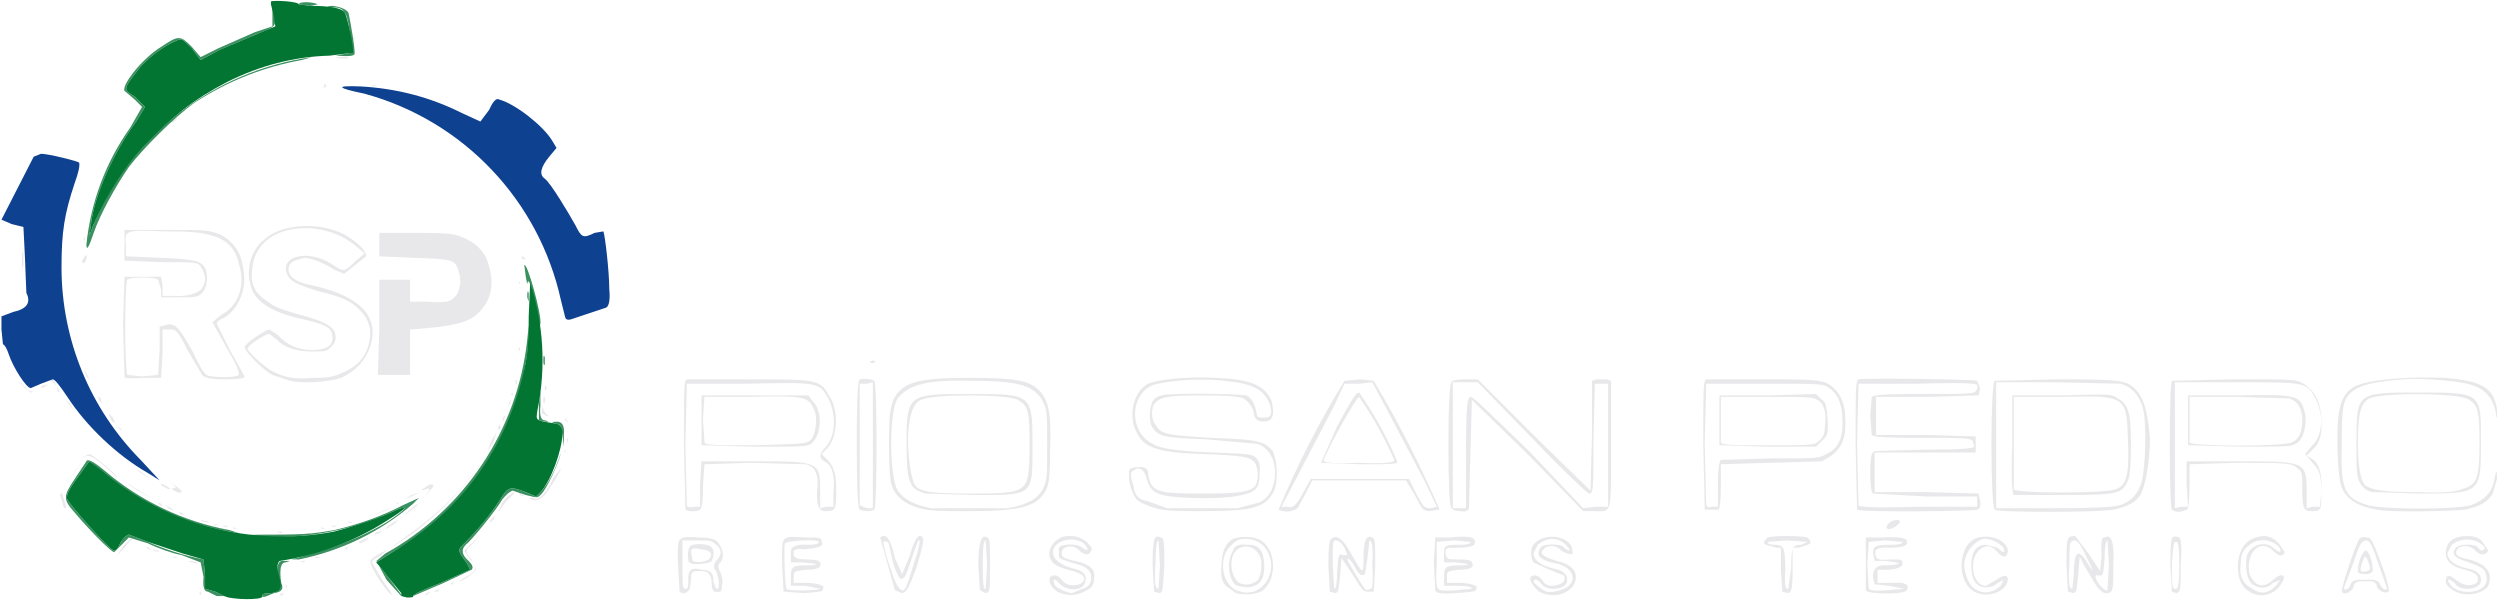
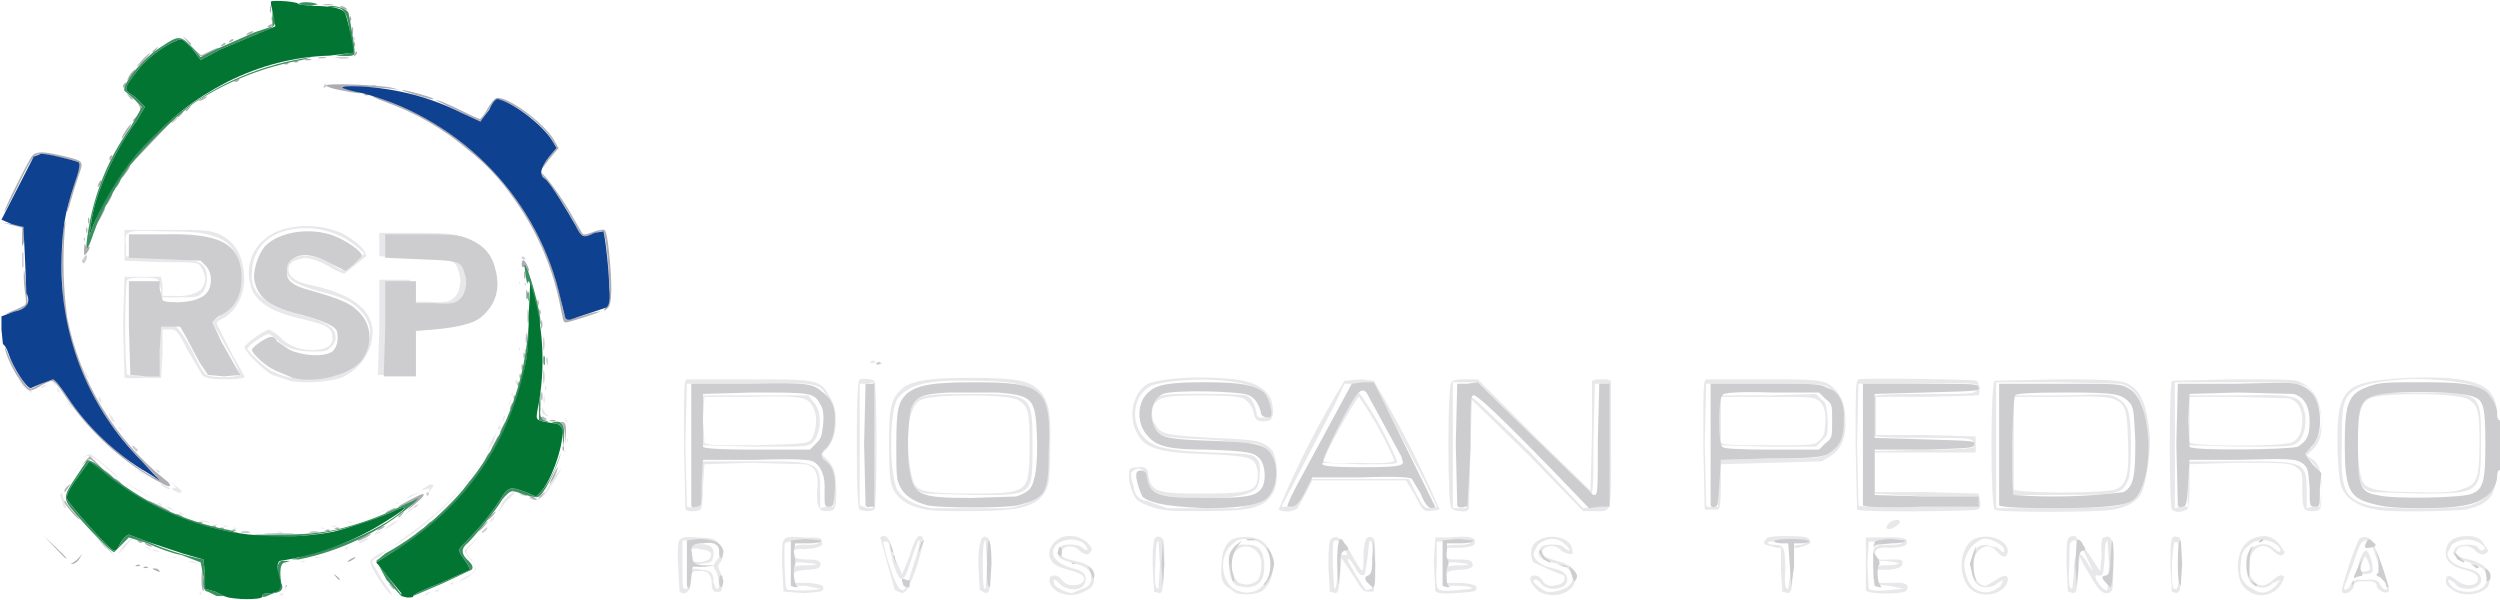
<svg xmlns="http://www.w3.org/2000/svg" width="1707" height="409" viewBox="0 0 1707 409">
  <g style="display:inline">
    <path d="m176 408 2 1h-1q-3 0-1-1m15-2 2-1h1q-2 3-3 1m100-1 3-1-1 1-3 2zm-154-1-1-2zq1 4-1 1m129-1c-6-7-13-19-12-21 0-2 11-8 11-7l-5 4q-5 2-5 4l7 12q11 15 4 8m457 0q-7-5-5-10 4-3 8 2c4 6 17 4 15-2q-1-2-7-4-13-3-15-7-4-6 2-13c4-3 5-4 11-4q6 0 11 4 5 5 3 6-2 5-8 0c-4-5-13-3-12 2q-1 3 9 5 15 3 13 12 0 6-5 8-10 6-20 1m17-2q5-1 6-6 1-7-7-10-15-4-15-6v-6c2-3 13-3 16 0q6 4 2-2c-7-7-22-3-22 5q0 7 13 11 11 2 9 9c-1 7-13 7-18 1q-5-5-3 1c0 2 9 6 12 6zm105 3-7-5q-4-4-3-13 0-15 8-19c5-2 14-2 19 1 11 7 11 28 0 35q-8 3-17 1m12-1c13-5 16-22 6-32q-5-4-11-4c-6 0-7 1-11 5-8 8-6 25 4 30 6 2 7 2 12 1m-11-4c-6-2-8-17-3-24q1-5 9-4 11-1 12 11 2 18-12 18zm14-4q3-6 2-14c-2-8-11-12-17-6-5 5-4 17 2 22q7 3 13-2m192 8q-7-6-6-10 4-3 8 2 2 4 7 4 10-1 8-7l-10-4-11-5c-2-3-2-10 0-12 6-8 22-7 26 1l1 5q-3 1-8-2c-3-4-10-4-12-1q-5 4 9 8 13 3 13 11c0 10-14 16-25 10m19-3c7-5 4-13-6-16q-18-3-12-11c1-3 15-3 16 0l3 2q2 0-2-4t-9-4-10 4l-3 6q1 7 13 10 11 2 10 9c-1 6-15 7-18 1q-4-4-5-1c0 1 6 6 9 7q6 1 14-3m278 3c-12-7-11-30 0-36 9-4 22 0 23 8q-1 8-8 0-6-6-12 0c-7 7-4 24 5 24l7-4q7-5 8-1c0 9-14 14-23 9m18-4 2-4-4 2q-3 3-8 3-10 0-10-15 0-14 10-14l8 2q6 6 4 0c-2-3-10-7-14-6-9 3-15 14-12 23q2 9 8 12 8 4 16-3m170 4q-8-4-8-18 1-19 18-20 5 0 10 5l4 6q-2 5-8-1c-9-9-19 2-16 16q6 13 16 4c5-5 10-4 6 2-4 8-15 11-22 6m18-4 3-4-5 2q-6 6-14 1c-4-3-5-12-4-19 2-8 13-11 18-6q6 5 5 1c-1-3-8-7-13-6q-5 0-9 4-5 3-5 12-2 12 8 17 8 6 16-2m121 3q-5-3-5-6 0-7 7-1 8 6 14 2 4-6-8-9-13-3-13-11 0-12 15-12 7 0 10 4l4 6q-3 5-9 0c-3-4-10-4-12-1q-4 5 8 7 18 5 13 18c-4 6-17 8-24 3m19-1q6-4 3-11c-1-3-3-4-14-8q-10-3-7-8c2-4 15-4 16-1l2 2q6-1-2-6-10-4-18 2l-3 6q1 7 13 10 11 2 10 9c-1 6-15 7-18 1l-3-2q-3-1 0 3c3 5 14 7 21 3m-1398 2 4-2-1 2zm168 0-1-18q-1-18 2-18 1-2 12-1 10 0 13 3 6 8 2 14-3 2 0 7 2 5 1 9 0 5-3 4-4 1-4-5 0-10-8-9-7-1-6 5l-1 7q-3 5-7 2m6-8q-1-10 9-7 9 0 8 8l2 5c3 1 2-7 0-12q-3-3 0-7 6-6 0-11c-3-3-4-3-13-3h-10v17c0 14 0 16 2 16q2 1 2-6m0-13q-1-6 1-10c2-2 11-2 14 0q3 2 2 7c-1 4-1 4-8 5q-8 1-9-2m14-1q5-6-6-7-7-2-6 3l1 5q5 2 11-1m51 22-1-19c0-20-1-19 16-18 10 0 11 0 11 3q3 4-12 5-8-1-7 3-1 4 9 4 8 0 9 2 2 5-9 5c-9 1-9 1-9 5v4h10q12 1 10 4c0 2-1 2-13 3zm25-2-10-2h-10v-6c0-7 1-8 11-8q7 0 6-1l-9-1h-8v-6q-1-7 12-6 7 0 7-2c0-2-22-1-23 1s0 30 1 31c1 2 23 1 23 0m51 1-10-36q6-5 10 14l5 11 5-12q5-18 9-13c1 2 0 6-4 20-6 16-7 17-10 18zm12-15q7-21 4-19l-3 8c-5 15-6 18-8 18q-2 2-6-10l-3-13q0-3-4-2l2 9 5 15q4 10 7 9 2-1 6-15m46 15-1-17q0-23 6-19c2 1 2 3 2 19 0 18 0 18-3 19zm5-17-1-17q-2-1-2 17t2 16zm114 18-1-18c0-19 1-21 6-19 2 1 2 4 2 19-1 17-1 18-3 19zm4-18-1-17q-2 1-2 15c-1 15 0 18 2 18zm116 18-1-18q0-18 2-18 5-5 13 9c9 16 9 16 9 3q0-16 6-13c2 1 2 3 2 19l-1 18h-4c-3 0-4-1-10-11l-8-12-1 12c-1 10-1 11-3 12zm29-19q1-16-2-16l-1 10-2 13q-3 3-7-5-4-7-5-5c0 1 11 20 13 21l3-1q2 0 1-17m-24 5c1-12 1-12 4-11h3l-2-5q-3-5-6-5c-2 0-2 1-2 17l1 16q2 0 2-12m67 13-1-19 1-17h10q18-2 17 3 1 4-12 4c-8 0-8 0-8 4 1 4 1 4 9 4q9 0 9 2 3 5-9 5c-8 1-8 1-8 5v4h10q12 1 10 4c0 2-1 2-14 3q-14 1-14-2m25-1q0-2-10-2h-9v-6c0-7 1-8 11-8q6 0 5-1l-8-1h-8v-6c0-6 1-6 11-6q7 0 7-2l-11-1-12 1v15q-1 15 1 17 1 2 12 1zm212 2-1-15v-15h-3l-7-2q-3-1 0-4 0-2 14-2 15 0 15 2 3 3-1 4l-6 2h-4v15c0 14-1 15-3 16zm6-16c0-15 1-16 7-16l4-2-14-1-13 1q0 2 5 2c6 0 7 2 7 18q-1 13 2 12zm51 15v-36h11q18-1 17 3 1 4-12 4-12-1-9 6 0 3 10 2c8 0 8 0 8 3q0 3-9 4h-8v9h10q13-1 10 5c-1 3-27 3-28 0m26-1-10-2-10-1-1-4q-1-10 10-9 15-1-1-3h-8l-1-5c0-5 1-6 12-6q8 0 8-2l-12-1-11 1-1 15 1 17q2 2 13 1zm112 2-1-18c0-19 0-20 6-20l9 12 8 12 1-11q-1-13 2-12 7-4 6 18c0 18 0 20-5 20q-4 0-9-9l-6-10-3-6-1 12c-1 11-1 12-3 13zm28-19-1-16q-2 1-2 13c-1 11-1 11-4 11q-3-1-2 2c1 3 6 9 8 8zm-24 7q0-23 9-8 8 13-1-5-5-11-8-10c-3 1-3 2-3 15-1 15 0 18 2 18zm67 12-1-18c0-19 0-21 6-19 1 1 2 4 1 19 0 17 0 18-3 19zm5-18c0-14-1-16-2-16-2 0-2 2-3 14 0 16 0 19 3 18q2 0 2-16m111 17c0-3 10-33 12-35q2-2 5-1c3 0 4 2 10 18q6 17 5 19-4 2-8-3 0-5-8-4-8-1-8 4c-2 4-8 6-8 2m6-4q1-4 10-3 9-1 10 3 3 5 5 3l-6-17c-5-15-6-16-9-16-3 1-4 3-8 15l-6 16c-2 4 3 3 4-1m5-10c0-5 3-12 5-13s5 7 5 12q1 4-5 4t-5-3m8 0c1-1-2-9-3-9s-4 9-3 10q3 1 6-1M195 401q0-3 1-1l-1 2zm112-2 3-2-1 2zm11-5q11-5 3-12l-4-6 9-9 2-2-7 8q-5 3 1 9l3 6c0 3-9 9-12 9zm-126-5 3-3q2-1 0 0zq-1 3-1 0m-60-5q-4-1 0-1l3 1 1 1zm74-1h4l-2 1zm-86-3 2 1h-1q-3 0-1-1m97 0 3 1h-2q-3 0-1-1m-43-2 2-2zq-3 0 0-1M60 364l-13-15zm20 15 4-6 5-5q3 0 0 1l-4 5zq-1 1 0 0m25-3v-1l3 1 1 1zm130-1 3-2-1 2zm-136-2 3 1 1 2zm168 1 12-9a198 198 0 0 0 51-51 200 200 0 0 1-63 60m-22-4 4-2q5-2 1 1-5 3-5 1m11-5q0-2 3-2l2-1-2 2zm-67-2h3q2 1-1 1zm-21-1h5zm41 0h5zm-49-2 2 1h-1q-3 0-1-1m60 0 2 1h-1q-3 0-1-1m43 1 5-4 4-2c-1 2-9 7-9 6m1025-1q2-5 8-5 3 1-1 4-6 4-7 1m-1136-1h4l-2 1zm74 0h4l-2 1zm-80-1h3l-2 1zm87 0h3zm-95-2-1-1 5 1 1 1zm100 0 3 1h-2q-2 0-1-1m97-1 3-3-1 3-3 2zm-60-2 6-6q5-4 4-2zm-152-2-1-2 3 2 1 1zm138-2 8-3-14 6zm82-6q5-6 8-7v1l-6 6-5 7zm-228 4-2-2 4 2 2 2zm353 1-1-44c0-39 0-44 2-45h42c46 0 49 0 55 11 7 10 6 28-1 36l-4 4 3 3c5 5 7 9 7 22 0 14-1 14-8 14q-6 0-5-14 2-16-8-18l-37-1-32 1-1 15q0 15-2 16c-1 1-7 2-10 0m10-18 1-15h35c46 0 46 0 46 21v11l4-1h5v-9q2-18-6-22-6-3 1-10c7-8 7-23 1-34-6-10-7-10-55-9h-41l-1 41 1 42q0 2 5 1h4zm1-26v-34h73l3 4c7 7 6 23-1 29-4 2-5 2-39 2zm75-4c3-4 5-16 1-22-3-7-8-8-43-7h-31l-1 15 1 16c0 2 7 2 35 2 34-1 35-1 38-4m33 48c-1 0-2-10-2-44 0-39 1-44 2-45q6-1 10 1c2 3 2 85 0 88q-4 2-10 0m9-44v-43l-4 1h-5v83l5 2h4zm32 43q-15-4-19-15-2-5-2-29c0-21 1-24 3-30 6-12 16-15 53-15 32 0 40 2 47 9 6 7 8 15 7 41 0 19-1 23-3 27-6 11-17 14-52 14-20 0-27 0-34-2m60 0q19-3 24-13c3-6 3-8 3-30s0-24-3-30c-6-11-17-14-49-14-30-1-43 3-50 12-6 8-6 53 0 63q6 9 23 12zm-56-10c-11-3-13-7-13-34 0-34 1-34 43-34 43 0 43 0 43 35s1 34-40 34zm64-3c6-3 7-9 7-31s-1-26-8-30c-8-4-58-4-66 0q-8 3-9 25 0 20 4 32c3 6 11 7 41 7 22 0 27-1 31-3m93 13q-10-3-13-6c-3-4-6-13-5-18q-1-4 6-4 7-1 7 5c2 12 6 13 37 13 25 0 32-1 36-5 3-5 2-14-1-17s-8-4-35-5c-30-1-40-4-45-15-6-11-2-28 8-33 7-3 27-5 46-4 24 1 33 5 38 15q3 11-1 14-10 3-11-5-1-6-7-10-4-2-28-2c-25 0-29 1-33 6-2 3-2 11 1 14 4 7 8 7 38 9 31 1 36 2 42 9 3 6 4 20 1 27-6 12-15 14-49 14-18 0-25 0-32-2m56 0 15-4c15-7 14-36-2-40l-34-3c-29-1-33-2-37-8-3-4-2-14 0-18q2-3 6-4c6-2 54-1 58 0q5 2 7 12 0 4 5 3 7 1 4-9c-4-10-11-14-31-16-17-2-40 0-49 3-16 7-16 32 0 40q7 5 43 6c24 1 25 1 28 4q3 3 2 11 0 9-4 11-9 6-43 5c-23-1-27-3-30-13q-3-11-10-5-2 1 1 10 1 9 9 10l14 5zm28 1a646 646 0 0 1 45-88l11-1 9 1a765 765 0 0 1 45 88l-7 1c-4 0-5-1-10-11l-6-10h-64l-4 8-6 11q-6 4-13 1m17-12 5-9h67l5 10c5 9 5 10 10 10l4-1-8-17-29-55-7-13-9 1h-10l-7 15-36 69h5q4 2 10-10m12-20 11-25c11-20 13-23 15-23a247 247 0 0 1 26 47c1 2-4 2-25 2zm50-2a256 256 0 0 0-24-43c-2 0-24 40-24 43q-2 3 24 2 25 1 24-2m39 33q-2-4-2-43t2-43q1-2 9-2h9l38 38 39 38 1-38v-37l3-1h7l3 1v44c0 49 1 45-12 45h-7l-37-38-39-38-1 36-1 38q-1 3-6 2-4 0-6-2m10-38c0-33 1-37 3-38 1-1 11 9 40 37l37 39 9-1h8v-84h-9l-1 38c0 35 0 37-3 37-1 0-17-15-39-38l-37-38h-17v86h9zm163 39-1-44c0-39 0-44 2-45h38c38 0 43 0 49 6q8 7 8 22 1 18-11 25l-5 3-35 1-34 1v15q0 16-2 16zm9-17q0-15 2-17l34-1c32 0 33 0 38-3q12-5 11-23 0-16-9-22c-4-3-5-3-44-3h-40l-1 41 1 42q1 2 4 1h4zm1-27v-34h33l33-1 4 4c3 2 3 4 4 14 0 10 0 10-4 14l-4 4h-33zm68-3q4-3 4-9 2-15-5-19c-4-2-7-2-35-2h-31v31c1 2 8 2 32 2 31 0 32 0 35-3m26 47-1-44c0-39 0-44 2-45 3-1 79 0 81 1l2 5-1 5-35 1h-35v26h34l34 1v11h-69v27h36l35 1 1 5q1 5-2 6c-1 1-79 2-82 0m82-5v-4h-35l-36-2q-2-1-2-14c0-12 1-14 3-15l35-1c27 0 32-1 33-2l-1-4c-2-2-7-2-35-2-29 0-33-1-34-2l-1-13 1-13c1-1 5-2 35-2 29 0 35 0 36-2q2-2 1-4c0-1-6-2-41-1h-40l-1 41 1 42c0 1 9 2 41 1h40zm12 5c-3-3-3-86 0-88l44-1c38 0 42 1 47 3 9 5 13 14 15 37 0 12-2 29-6 38q-4 8-19 11c-11 2-79 2-81 0m85-3q11-3 15-15c3-9 4-42 1-52q-4-13-15-16l-45-1h-40v86h39q39 0 45-2m-72-7c-1-1-2-9-1-35v-33h34c32-1 34-1 38 2 7 4 9 9 9 31q0 21-2 25c-4 9-6 10-44 10zm70-4c7-3 9-10 8-33-1-31-1-31-46-30h-32v63c1 3 63 3 70 0m38 14c-2-3-2-85 0-88l42-1c37 0 42 0 46 2q14 7 14 27 1 13-6 19l-4 4 3 2q8 4 7 22c0 14 0 14-7 14-5 0-6-2-6-15 0-10 0-12-3-14-4-4-8-4-42-4l-32 1v15q0 16-2 16-6 3-10 0m10-18v-15h36c45 0 46 0 46 21v11l4-1h5l1-9c0-12-1-16-6-21l-5-6 4-5c8-7 9-21 3-33-6-11-6-11-54-11h-42v86l4-1h5zm1-26v-34h34c42-1 43 0 46 13 1 7-1 16-5 19s-4 3-39 3zm71-2q7-3 7-15t-9-15l-36-1h-32v31c1 3 65 3 70 0m58 46q-19-3-24-15c-3-6-4-40-2-51q2-15 13-19c9-4 36-6 59-5 26 2 34 7 36 22q0 10-1 1-3-14-16-18c-8-3-35-5-47-4-25 2-34 5-39 13-2 4-3 8-3 27-1 35 1 41 18 46 11 3 59 3 70 0q14-5 16-17 2-11 2-1l-3 10q-4 8-19 11c-7 1-53 2-60 0M43 344l-2-6q1-3 2 1l2 6v2q-2 0-2-3m65 0v-1l2 1q2 3-2 0m164 0 2-1zq-3 0 0-1m-178-8-12-8 23 14zm182 6 5-3 6-2-6 3zm14-2q6-7 1-5-6 2-1-1 5-4 6-1l-4 5zm71 1h3q6 3 14-14l5-6c0 2-8 14-11 18q-6 6-11 2m-6-2-1-2 3 2 1 1zm1265-2q-6-1-9-7c-2-5-2-8-2-27 0-34 0-34 42-34 44 0 43 0 43 34 0 35 0 35-42 35zm61-2c10-3 12-6 12-32 0-21-1-25-7-29-7-5-59-5-68-1-6 3-8 10-8 30q0 27 6 30c5 3 14 4 35 4q24 1 30-2m-1562 1q-3-1 0-2 4 1-7-8l12 10q0 3-5 0m-76-2 13-18-4 6zm68-1q-3-3 1-1 6 3 3 3zm-13-8q-8-5-2-2l7 5zm-27-6q-11-10-14-5v-1l4-2c2 0 21 16 19 16zm16-1-4-4zl4 4zm-17-15-3-3 16 15zm315 6 1-1v2zm-50-6 4-7-2 7-4 6zm52-1q0-3 1-1l-1 3zm-302-4-3-3zl3 3zm-5-6q-3-3 0 0l3 2q0 2-3-2m260 1 1-2 1 2q-2 3-2 0m46-5q-1-3 1 0l1 2zm-333-2-3-4zl3 4zm23 2-2-5 3 3q3 6-1 2m267 1 1-4h1l-1 3zm35-3h4zm-8-3v-3q1-2 1 1l2 3q3 1 0 1zm-323-6-3-4 4 4 2 4zm300 1 1-3 1-1-1 3zm-279-3-1-3q2 0 2 3l1 2zm303-1q0-3 1-2v4q-1 1-1-2m-22-4 1-1v3zm-284-2q-1-3 0 0l1 2zm-48-2q-8-9-2-3 4 5 6 5 3 1 0 1zm22-1-4-4q-2-1 1-1zl2 4q-2 0-2-3m333 0q0-3 1-1v2q-1 1-1-1m-344 0q0-2 3-2l2-1-2 2zm324-4q0-3 1-1v2q-1 1-1-1m-154-1-12-4c-6-3-19-16-19-19 0-2 14-12 17-12l6 4q9 10 23 10t14-8c0-7-3-9-20-13q-33-7-36-24c-3-9 0-23 9-30 11-11 37-13 55-4q15 9 15 15l-15 12-7-3q-11-7-20-8l-7 2q-4 2-4 6 0 8 17 11 48 11 39 41-5 15-20 22c-9 3-27 4-35 2m37-6q14-6 17-20 3-13-6-22c-6-6-11-9-28-13-16-5-20-7-22-12-5-12 14-17 30-7 9 6 9 6 17-2l6-5-6-5q-12-10-29-12c-25-2-42 10-42 31q-1 12 11 19c5 4 8 5 29 11q17 5 17 12 1 4-3 8c-3 3-4 3-13 3q-16 0-24-8l-5-4c-3 0-15 8-15 10s11 12 16 15c10 5 15 6 29 5 12 0 14-1 21-4m-176 3q-3-8 0-2l2 4zm26 0-1-35 1-33h25l1 6v7h6q13 1 20-4 6-7 0-16c-2-3-3-3-27-3l-25-1v-21h28c28 0 29 0 37 3q14 7 16 23c3 14-3 28-13 34q-5 2-5 4l9 18 10 18q1 2-14 2-13 0-15-3l-10-17c-7-14-8-14-12-14h-5v16l-1 17H98q-14 1-13-1m23-1 1-18v-15l4-1c6-2 9 1 18 17q7 15 10 17c3 2 21 2 22 0q1-3-8-18l-10-18 6-5c12-6 17-21 12-35q-3-15-18-19c-6-2-12-3-32-3-28-1-28-1-27 10v7l23 1c24 1 28 2 31 7 2 4 2 13-2 17-3 3-4 3-16 3h-12v-5l-2-7c-2-2-19-2-21 0s-2 62 0 65l10 1zm151-32v-33h21v15h12c14 1 16 0 20-5q4-8 1-16c-2-8-5-8-31-9l-23-1v-16h26c25 0 26 1 33 4q13 6 16 19 6 21-10 34-8 6-32 8l-12 1v31h-22zm110 22q0-5 1-2v5zm225 1 2-1 2 1q-3 2-4 0m-240-9 1-1v3zm0-45 1-1v2zM15 177q0-7 1-4v9q-1 3-1-5m41 1 2-3q2-2 1 2-2 5-3 1m300-2 1-1 2 2h-2zM57 163l1-1v3zm281-43-3-3zl3 4zM117 83l3-2q3-2 0 1t-3 1m104-24 1-2 1 2-2 1zm33-1h3l-2 1zm-26-19h9q4 1-4 1zm-95-5-3-4zl3 4zm108-8 1-1v3z" style="fill:#e8e8ea" />
+     <path d="M195 401q0-3 1-1l-1 2zm274-1v-31l8-1q16 0 17 9l-1 4q-2 0-2-3 1-9-11-7-8 0-8 4l1 7q0 4 9 4h7l-8 1h-8l-1 7q-1 11-3 6m22-3q0-5 2-4l1 4-1 4q-2 0-2-4m49 3v-31l10-1 11 1q-1 2-9 2h-9l-1 5 1 7v3c-2 1-1 12 1 14q2 1-1 1zm77 0-1-3q-1-3 3-1 3 0 2 2v3h-2zm58 0c-2-1-1-31 0-31q2 1 2 16l-1 16zm258-3q-2-3 1-4c2-1 3-2 3-12l1-12 1 16c0 14 0 16-2 16zm52 3v-31l11-1 10 1q-1 2-9 2h-9v5q-1 5 1 7v3c-2 1-2 12 0 14q2 1-1 1zm238 0-1-15-1-14h-5c-9-1-4-3 7-3 12 0 17 2 7 3h-5v16zm57 0-1-12v-11l3 4q2 3 1 5c-2 2-1 12 1 14q2 1-1 1zm158-2q-5-5 0-5c2-1 3-2 3-12l1-12c2 0 1 31-1 32zm191 0-4-4q-4-1-1-3v-9q-4-14 3 6l4 13q-2 0-2-3m-836-13 1-16 1 16-1 15zm72 11c3-5 3-14 1-19l-1-3c1-1 5 7 5 11q-1 8-6 14-3 2 1-3m48-11q0-24 5-14 5 5 0 5c-2 1-3 2-3 13l-1 11zm504 0 1-16q2-2 5 4 2 3-1 3c-2 1-3 2-3 13l-1 11zm70 0q0-16 2-16l1 16-1 15q-2-1-2-15m51 13q-3-3 0-1l3 2q0 3-3-1m68 0 1-2v2l-1 2zm-765-4-2-10c0-6 1-7 4-11l5-4-3 4c-4 5-5 14-3 19l1 5q-2 0-2-3m233 1-2-6q-2-4 2 0 5 4 1 8zm273-2-2-8 4-12v4c-2 4-2 14 0 18v2zm351 2-1-6v-1q5 3 3 8-3 2-2-1m-952-1-2-5-1-2c2 0 5 5 4 7q-1 3-1 0m789-1c-2-6-1-15 2-19q3-2 1 0t-2 11q0 13-1 8m73-1 3-7 2-4-1 4q-1 4 1 6v2l-4 1q-3 2-1-2m-545-7-3-1zl5 1 3 1h-3zm624 0-3-1zl4 1q3 2 0 2zm-1430-2 1-2v2q0 5-1 0m354 0-1-3q1-2 1 1l1 4zm121 1 3 1h-2q-2 0-1-1m322-2-3-5q1-3 2 0 1 4 4 5 3 2 1 2zm624 0-3-5 2 1 4 4q3 2 1 2zm-956-4 1-4q2-1 2 2 0 6-3 2m-651-5-5-6 7 6 5 6zm537 0-1-4 3 8q-2 0-2-4m20 1q1-5 3-5l-2 5-2 4zm987-2q2-6 5-2 5 3-2 4-4 1-3-2m-335-1q-2-2 10-3l11 1q-1 2-9 2l-11 1q-3 3-1-1m263-2 2-1q1 1-1 2-3 1-1-1m-691-1h4q3 1-2 1t-2-1m-523-5 2-2q3-2 1 1-3 3-3 1m-272-7-4-3zl3 4zm242-3 3-2-2 2-3 3zm-16-7 3-2q3-3 0 0-3 4-3 2m189-1v-83h39c42-1 44 0 51 6q9 7 8 19 0 13-6 19-6 5 0 9 7 5 6 20c-1 11-1 11-4 11s-3 0-3-10q1-16-8-21c-3-1-9-2-39-1h-36l-1 16c0 15 0 16-3 16q-4 1-4-1m85-42c4-4 4-5 5-13q1-10-2-14c-4-8-7-8-46-8l-34 1v36c0 1 8 2 37 2h36zm34 42-1-42 1-41h6v84h-3q-2 1-3-1m42 0q-14-4-18-12c-3-5-3-9-3-28 0-25 1-30 7-36 7-6 17-8 46-8 48 0 53 4 51 48 0 28-2 31-21 36-9 2-52 2-62 0m61-6q6-2 9-5 6-7 5-37c-1-25-3-27-27-29h-33c-19 1-23 3-26 11-2 8-3 31-1 42 3 17 6 19 42 19zm98 5q-9-2-12-5c-2-4-5-13-4-16s7-2 7 2c2 13 7 15 40 15 27 0 34-1 38-6s3-17-1-21-7-5-36-6c-25 0-34-2-40-9-8-8-8-23 0-30 6-6 16-7 40-7 23 0 33 2 39 7 3 3 6 12 5 16-1 2-7 1-7-2q-2-9-8-12c-5-3-52-4-59-1s-10 14-6 22c3 8 9 9 40 10 32 1 37 3 41 11 5 9 2 24-5 29q-8 6-41 6-22-1-31-3m87 2q0-3 11-23l33-61 8-1h7l7 14 35 71q-5 4-10-9l-6-10c-1-1-9-2-35-1h-33l-5 10q-5 10-9 10zm79-30-1-4-24-44c-4-4-7 0-19 23q-11 22-11 26c1 1 4 2 27 2 24 0 27-1 28-3m37 29-1-42 1-41h7l7-1 15 15 64 62c3 0 3 0 3-38l1-38h7v84h-7l-7 1-25-26c-37-38-52-52-54-51-2 0-2 5-2 37l-2 38c-2 2-7 2-7 0m173 0v-83h37c35 0 38 0 43 3q12 4 11 22c0 13-3 18-11 23-5 2-8 3-39 3l-34 1-1 16c-1 14-1 16-3 16q-2 1-3-1m78-42c5-4 5-4 5-16 0-11 0-11-5-15l-4-4h-32q-34-1-34 2-2 2-2 17 0 17 2 18 0 2 34 2h32zm26 42v-83h39c39 0 40 0 40 3 0 2-1 2-36 3l-35 1v30l34 1c33 1 34 1 34 3 0 3-1 3-34 4h-34v31l35 1h36v7h-39c-31 1-40 0-40-1m93 0v-83h42c39 0 41 0 46 3q10 5 13 27c3 20-1 42-9 49-5 4-17 6-55 6-28 0-36-1-37-2m85-9c7-4 8-11 8-35-1-19-1-21-3-25-6-7-9-8-45-8q-34 0-34 2c-2 1-3 66-1 68a377 377 0 0 0 75-2m37 9-1-42 1-41h40c39-1 40-1 46 2q10 5 11 20t-6 21l-4 5 5 7 6 6-1 11c0 12 0 12-3 12-4 0-4 0-4-13-1-12-1-13-4-16-5-4-9-4-45-3h-33l-1 16c-1 15-1 16-4 16q-2 1-3-1m82-40c6-4 8-7 8-17q0-16-11-19l-38-1-33 1-1 17 1 19c1 3 68 2 74 0m51 39c-16-4-19-10-19-41 0-30 3-35 19-40 6-2 13-2 34-2 26 0 35 1 43 6 3 2 8 10 8 15q0 5 2 5c1 1 2 4 2 17s-1 16-2 17q-2 0-2 5-1 9-9 14c-7 5-18 7-43 7-18 0-26-1-33-3m68-7c8-3 9-10 9-34s-1-30-8-32c-6-3-34-4-52-3-26 2-27 4-27 36 0 27 1 32 13 34 10 3 60 2 65-1m-1374 1 4-3-3 3-3 3zm-23-1 1-1 1 1-1 2zm-185-17q-3-3 0 0l3 2q0 2-3-2m-15-14q-2-3 1-1l2 2q0 3-3-1m280-22-1-2zq1 4-1 1m-170-27-12-5c-7-3-16-12-16-14s10-9 13-9q3 0 4 3l9 6c9 4 23 5 29 1q5-5 3-14-2-5-24-11c-21-5-29-11-32-22-2-7 2-19 7-25 10-10 31-13 47-7 8 3 20 11 19 14l-6 6-5 4-10-5q-16-9-25-4-6 3-5 10-1 8 15 12c21 6 28 9 33 14 10 9 11 23 3 34-8 10-31 16-47 12m-111-2-1-33v-31h21v5l2 8c2 2 18 2 24-1q9-3 9-13 0-6-4-10l-3-3-24-1-25-1v-16h23c39-1 52 6 54 27q1 22-16 29l-4 4 6 13 13 23-11 1-11-1-6-9-9-17-4-7h-13l-1 17v17h-9zm174-31v-33h21v15h12c14 1 16 0 20-5q4-8 1-16c-2-8-5-8-31-9l-23-1v-16h26c25 0 26 1 33 4q13 6 16 19 6 21-10 34-8 6-32 8l-12 1v31h-22zm110 22q0-5 1-2v5zm225 1 2-1 2 1q-3 2-4 0m-240-9 1-1v3zm0-45 1-1v2zM15 177q0-7 1-4v9q-1 3-1-5m41 1 2-3q2-2 1 2-2 5-3 1m300-2 1-1 2 2h-2zM57 163l1-1v3zm281-43-3-3zl3 4zM117 83l3-2q3-2 0 1t-3 1m104-24 1-2 1 2-2 1zm33-1h3l-2 1zm-26-19h9q4 1-4 1zm-95-5-3-4zl3 4zm108-8 1-1v3z" style="fill:#cdcdd0" />
+     <path d="M138 402a42 42 0 0 1-.3-9.7l.4-7.8.7 9.6c.6 9.7.5 11.3-.8 7.9m128.6-1.9q-2.6-3 .5-.5 2.1 1.6 2.3 2.4 0 1.5-2.8-1.9m-103.9-4.7q.1-2.5.8-.8.5 1.6 0 2.5-.8.5-.8-1.7m130.8 1q1.6-2.6 2.4-2.3c.3.4-.5 1.7-1.8 3q-3.3 3.4-.6-.7m-64.3-2.7q-2.6-3.1.5-.5 2.1 1.7 2.3 2.3 0 1.6-2.8-1.8m61.5-5c-1.7-1.8-2.9-3.5-2.6-3.8s2 1.2 3.7 3.3c3.8 4.7 3.1 5-1.1.5m-184.7.7q-3.3-1.3-.4-1.3c1.2 0 2.6.5 3 1.3 1 1.5 1 1.5-2.6 0m64.4.4q1.7-.5 2.6 0 .4.8-1.8.8-2.3-.1-.8-.8m5.3-1.3c.9-.4 2.4-.4 3.3 0q1.3.6-1.7.7-2.8 0-1.6-.7m-77.3-1.4q1.7-.5 2.6.1.4.8-1.8.7t-.8-.8m-5.3-1.3q1.7-.5 2.5 0 .6.8-1.7.8-2.4-.1-.8-.8m94.7 0q1.6-.5 2.5 0 .5.8-1.7.8-2.5-.1-.8-.8m-138.5-1.3a16 16 0 0 0 4.5-3.6l2.5-2.9-2 3.4c-1 1.8-3 3.4-4.5 3.6q-2.6.3-.5-.5m188-1c0-.4 1.2-1.3 2.7-2.1s2.7-1.2 2.7-.8-1.2 1.3-2.7 2.1-2.7 1.1-2.7.8m-200-9.8-7.3-7.7 7.7 7.3c4.2 4 7.6 7.5 7.6 7.7 0 1-1.2-.2-8-7.3m168 6.3a8 8 0 0 1 3.4-1.3q1 .1-.7 1.3a8 8 0 0 1-3.3 1.3q-1.1-.1.6-1.3m87.4-4c2.8-2.9 5.5-5.3 5.8-5.3.4 0-1.6 2.4-4.5 5.3-2.9 3-5.5 5.4-5.9 5.4a27 27 0 0 1 4.6-5.4M100 372q-1.7-1.2-.7-1.3a8 8 0 0 1 3.4 1.3q1.7 1.2.6 1.3a8 8 0 0 1-3.3-1.3m-6-2.7q-.7-1.1 1.3-.5 3.5 1.7.8 1.9-1.2-.1-2-1.4m150.1-.5c1.4-1.2 9.2-4.8 9.2-4.2 0 .8-7.4 4.7-8.8 4.7q-.8 0-.4-.5m-61.8-4.5c4.6-.2 12.1-.2 16.7 0s.8.5-8.3.5-13-.2-8.4-.5m101.7.5c0-.2 1-1.3 2.3-2.3q3.1-2.6.5.5-2.7 3.4-2.8 1.8m-119-1.7c1.7-.4 4-.3 5.3 0s0 .6-3 .6c-2.9 0-4-.3-2.3-.6m46.7 0c1.6-.4 4-.3 5.3 0s0 .6-3 .6q-4.7 0-2.3-.6m-53.3-1.3q1.7-.6 2.6 0 .4.8-1.8.8-2.3-.2-.8-.8m64 0q1.7-.6 2.6 0 .5.8-1.8.8-2.3-.2-.8-.8m35 .3q.2-.7 2.6-2.1c1.5-.8 2.7-1.1 2.7-.8s-1.2 1.3-2.7 2.1-2.7 1.2-2.7.8m72-2.8c1.7-1.8 3.4-3.3 3.7-3.3s-.7 1.5-2.4 3.3a16 16 0 0 1-3.8 3.4c-.4 0 .7-1.5 2.4-3.4m-179 1.1q1.7-.5 2.6.1.4.8-1.8.7t-.8-.8m78.7 0q1.7-.5 2.5.1.6.8-1.7.7-2.4-.1-.8-.8m62.2-1.7c1.4-1.5 2.7-2.7 3.1-2.7s-.4 1.2-1.7 2.7a11 11 0 0 1-3.1 2.6c-.4 0 .4-1.2 1.7-2.6m-146.2.4q1.7-.5 2.5 0 .6.8-1.7.8-2.4-.1-.8-.8m-9.3-2.7q1.6-.5 2.5.1.5.8-1.7.7-2.5-.1-.8-.8m160.2-.8c0-.2 4.7-4.8 10.3-10.3l10.4-10-10 10.4c-9.3 9.6-10.7 11-10.7 10m-247.2-6.3c-2.6-3-4.8-6-4.8-7q.2-1.2 1.5 1a47 47 0 0 0 5.6 7c2.3 2.4 3.7 4.4 3.3 4.4s-3-2.4-5.6-5.4m286.5 2.7c1.4-1.5 2.7-2.7 3.1-2.7s-.4 1.2-1.7 2.7a11 11 0 0 1-3.1 2.7c-.4 0 .4-1.2 1.7-2.7m-214 0q-1.7-1.2-.6-1.3a8 8 0 0 1 3.3 1.3q1.7 1.2.7 1.3a8 8 0 0 1-3.4-1.3m150.7.8c0-.2 1-1.3 2.3-2.3q3.1-2.6.5.5-2.7 3.4-2.8 1.8m-6.7-4.1c1.9-1 4-2 4.7-2s-.2 1-2 2-4 1.9-4.7 1.9q-.9-.2 2-2m-157.6-2.8a26 26 0 0 1-6.4-4c0-.5 13.2 5.7 14.6 7 1.6 1.4-2.7-.1-8.2-3m172.9-.3c4.5-5 4-5.3-3.3-1.6-3 1.5-5.3 2.4-5.3 2 0-.6 15.3-8.7 16.6-8.7q3 .2-5.6 7.3c-5.5 4.5-5.8 4.7-2.4 1m82-5.6q-1.6-1.2-.6-1.3a8 8 0 0 1 3.3 1.3q1.7 1.2.7 1.3a8 8 0 0 1-3.3-1.3m5.4-.5q.2-.6 2.3-2.3 3.1-2.6.5.5-2.7 3.4-2.8 1.8m-12-2.2q-1.7-1.2-.7-1.3a8 8 0 0 1 3.4 1.3q1.6 1.2.6 1.3a8 8 0 0 1-3.3-1.3m-312-2.2c0-.8 1-2.3 2.3-3.3q3.2-2.7.4.9l-2.3 3.2q-.4.4-.4-.8m304.4 0c1.3-.4 3-.3 4 0 .9.4-.2.7-2.4.6q-3.5 0-1.6-.6m-28.4-5.8c2.3-2.9 4.5-5.3 4.9-5.3s-1.2 2.4-3.6 5.3c-2.3 3-4.5 5.4-4.9 5.4-.3 0 1.3-2.4 3.6-5.4m-214.2-1.8a186 186 0 0 1-60.5-55.9c-4.5-7-8.2-11.5-9.7-11.5-1.3 0-4.7 1.4-7.6 3.2a22 22 0 0 1-7.3 3.4c-4 0-15.4-18.9-17.3-28.7-.5-2.2.6-.2 2.4 4.5 3.9 9.9 12.4 22.8 15 22.8 1 0 4.3-1.5 7.2-3.3s6.3-3.3 7.7-3.3q2.5.2 10.3 12.2c13.4 20.4 39.7 45 58.7 54.7 4.6 2.4 3.4.8-8.8-11.8-27.4-28.4-44-60-51.4-97.4-2.6-13.2-3-54.8-.7-63 1-3.8 1.2-3 .4 4a284 284 0 0 0 1.6 59 189 189 0 0 0 67 111.2c3 2 4.3 4.4 2.2 4.4-.5 0-4.7-2-9.2-4.5m-26 .8q-2.5-3 .5-.5c1.3 1 2.4 2 2.4 2.4q-.1 1.5-2.9-1.9m297.8-3.6c1.6-3.3 3.1-5.7 3.4-5.5a34 34 0 0 1-5.7 11.5c-.3 0 .7-2.7 2.3-6m-303.7-1-2.6-3 3 2.5q4.2 3.5 2.6 3.5c-.3 0-1.6-1.4-3-3m-8.2-6.6c-4.2-4.3-4.3-4.3-7.3-1.7l-3 2.5 3-3.3 3-3.2 5 5c2.7 2.7 4.6 5 4.2 5s-2.6-2-5-4.3M332 312c.8-1.5 1.7-2.7 2-2.7.5 0 .1 1.2-.7 2.7s-1.7 2.7-2 2.7 0-1.2.7-2.7m5.3-9.3c1.5-3 3-5.4 3.4-5.4s-.5 2.4-2 5.4c-1.5 2.9-3 5.3-3.4 5.3s.5-2.4 2-5.3m46.8 3.2q.1-2.4.8-.8.5 1.7 0 2.5-.8.6-.8-1.7m1.5-9.5c-.2-4-1-7.1-2-7.5q-1.8-.7.1-.8c2.4-.1 3.2 2.7 2.6 9.4l-.5 5.8zm-44.2-1c0-.8.9-2.9 2-4.7q1.6-3 1.8-2c0 .7-.8 2.8-1.9 4.6q-1.7 3-1.9 2m34.3-8.3c.9-.4 2.4-.4 3.3 0q1.3.6-1.7.7-2.8 0-1.6-.7m-7-1.6q-.4-1.1 2-.6c3 .9 3.5 1.8.7 1.8a4 4 0 0 1-2.7-1.2m-.6-6.3q.1-2.3.8-.8.5 1.7 0 2.6-.8.5-.8-1.8m-20 .1a8 8 0 0 1 1.2-3.3q1.2-1.7 1.3-.7a8 8 0 0 1-1.3 3.4q-1.2 1.6-1.3.6m21.5-8.6q0-4 .7-2.4a11 11 0 0 1 0 4.7c-.4 1.3-.7.2-.7-2.3m-18.8.5q.1-2.3.8-.8.5 1.7-.1 2.6-.8.5-.7-1.8m2.6-9.3q.2-2.4.8-.8.6 1.7 0 2.5-.8.6-.8-1.7m17.7-4.6c0-4 .2-5.6.5-3.6s.3 5.3 0 7.3-.5.4-.5-3.7m-16.3-.7q.1-2.5.8-.8.5 1.6-.1 2.5-.8.5-.7-1.7m1.4-6q0-2.8.7-1.6c.4 1 .4 2.4 0 3.3q-.7 1.3-.7-1.6m1.3-8q0-2.8.7-1.6c.4 1 .4 2.4 0 3.3q-.6 1.3-.7-1.6m13.6-8c0-4 .2-5.6.5-3.6s.3 5.3 0 7.3-.5.4-.5-3.6m-12-4c0-3.2.2-4.6.5-3a19 19 0 0 1 0 6c-.3 1.7-.6.4-.6-3m10.5-9.3c0-2.5.3-3.6.7-2.3a11 11 0 0 1 0 4.7c-.4 1.3-.7.2-.7-2.4m-9.2-6c0-4.4.3-6 .6-3.6s.3 6 0 8c-.4 2-.6 0-.6-4.4m24.4 3c-.3-.9-1.5-6.6-2.7-12.8a188 188 0 0 0-32.3-71.8 147 147 0 0 0-30-31.6 180 180 0 0 0-57.1-32.9c-5.5-2-9.1-3.8-8-3.8 3.4 0 29.5 11.1 39.6 17a189 189 0 0 1 89.2 123.1 72 72 0 0 0 3.2 12.2c.5.6 5.8-.5 11.9-2.4a55 55 0 0 1 11.5-3c.6.6-21.7 7.8-23.8 7.7q-1-.1-1.5-1.7M9.3 212c4-1.6 7.7-3.5 8.1-4.2.5-.6.4-4-.2-7.4s-1-9-1-12.3c.1-5 .3-4.7 1.2 2.7 1.3 11 1.6 14.9 1.4 17-.1 1.7-7.5 5.2-13.4 6.4-1.9.4-.1-.6 4-2.2m358.8.7q.1-2.5.8-.8.5 1.6 0 2.5-.8.5-.8-1.7m45.7-3c1.6-1.9 2.2-5 2.2-12.7 0-12.3-2.5-37.2-4-38.7-.5-.6-3.2-.1-6 1-7.9 3.3-9.2 2.8-12.8-4.8-3.8-8.1-16-26.8-20.9-32-1.9-2-3.2-4-2.9-4.3 1.1-1 14 16.4 20.2 27.5l7.5 13c1 1.8 2 1.8 7.4-.2 3.4-1.3 7-2 8-1.6q1.8.6 3.3 15.7c2.2 21.7 2 34.8-.6 37.4-2.9 3-4.1 2.6-1.4-.3m-47-3q.1-2.8.7-1.6c.4 1 .4 2.4 0 3.3q-.5 1.3-.6-1.6m-7.8-6c0-2.9.3-4 .6-2.3s.3 4.1 0 5.4c-.4 1.3-.6-.1-.6-3m-1.4-13.3q0-3.5.7-1.6a9 9 0 0 1 0 4c-.5.9-.7-.2-.7-2.4m2-4q-1-2-2.3-1.3t-1.3-2c0-1.4.5-2.7 1.1-2.7 1.3 0 4.6 6.7 3.8 7.6q-.6.3-1.4-1.6M57.5 170c0-3 .3-4.3.7-3q.6 2 1.8 1.6c1.9-1.2 1.5 1.2-.7 4.1-1.8 2.5-2 2.3-1.9-2.7M15 162.8l.2-7.3-6.6-1.7-6.7-1.7 6 .8c3.3.4 6.8 1.3 7.7 2 1.8 1.6 2 6.6.3 11.8q-1.1 3.8-.9-4m43.8-5.5q0-2.9.6-1.6c.4.9.4 2.4 0 3.3q-.5 1.3-.6-1.7m1.3-6.6q0-3 .7-1.7c.4 1 .4 2.4 0 3.3-.4 1-.7.2-.7-1.6m6.6.6c0-.7 1.1-3.4 2.5-6 1.4-2.5 2.6-4 2.6-3.3s-1.2 3.4-2.6 6-2.5 4-2.5 3.3m-20.9-7.9c.4-2.9 2.6-11.1 5-18.3a58 58 0 0 0 3.4-13.9c-1.2-1.2-21.5-5.8-25.9-5.9-5.2 0-6.6 2-17 23.7-4.4 9-8 16-8.3 15.8-.8-.7 16.5-35.5 19-38.3 3-3.2 7.3-3.2 22 .3 13.2 3.2 13.3 3.3 9.7 13.2-1.2 3.3-3.6 11.1-5.4 17.3-1.7 6.3-2.9 9-2.5 6.1M74 136c1.1-2.2 2.4-4 2.7-4s-.2 1.8-1.4 4-2.3 4-2.7 4 .3-1.8 1.4-4m-7.3-8.7A8 8 0 0 1 68 124q1.2-1.7 1.3-.7a8 8 0 0 1-1.3 3.4q-1.2 1.6-1.3.6m13.3-2c.8-1.4 1.7-2.6 2-2.6.5 0 .1 1.2-.7 2.6s-1.7 2.7-2 2.7 0-1.2.7-2.7m5.3-8c1.6-2.2 3.2-4 3.5-4 .4 0-.6 1.8-2.1 4-1.6 2.2-3.2 4-3.5 4-.4 0 .6-1.8 2.1-4m284-2c0-.8 2.4-4.3 5.4-7.8l5.3-6.5-3-5.3c-5.7-10.1-25.3-25.2-35.5-27.2-3.4-.7-4.1-.1-8 6.7-2.3 4.1-4.8 7.5-5.5 7.5s-6.5-2.6-13-5.8l-15-7.3-3.3-1.6 3.3.8c1.8.5 8.6 3.5 15 6.7s12.2 5.8 12.8 5.8a24 24 0 0 0 5-7c2.2-3.8 5-7.2 6.3-7.4 7.4-1.4 32.7 17.2 39.3 28.9l3 5.4-3.8 4.4a108 108 0 0 0-6 7.7q-2.1 2.9-2.3 2m-276.3-8c2.3-2.9 9.4-10.4 15.9-16.6 10.8-10.6 10.6-10.3-2.9 4-18.4 19.4-17.9 19-13 12.6m-18.3.8q.1-1.2 1.3-2 1.2-.7.5 1.2c-.9 2.3-1.8 2.7-1.8.8m10.2-17.5c1.3-2.3 3.3-4.8 4.3-5.7s.2 1-1.8 4.1c-4.3 6.5-6 7.6-2.5 1.6m5.8-8.4c0-.3 1-1.4 2.3-2.4q3.1-2.5.5.5-2.7 3.5-2.8 1.9m30.6-2.7q.1-.6 2.4-2.3 3-2.6.5.5-2.8 3.4-2.9 1.8m-25.8-4.1c.5-1.2-.3-3.5-1.7-5.1l-2.5-3 3 2.6c3.2 2.7 3.9 5.4 1.7 6.8q-1.1.6-.5-1.3m31.2.1q.2-.6 2.3-2.3 3.1-2.6.5.5-2.7 3.4-2.8 1.8m9.3-6.7c0-.4 1.2-1.3 2.7-2.1 1.4-.8 2.6-1.2 2.6-.8s-1.2 1.3-2.6 2.1-2.7 1.1-2.7.8m-48.2-3.1q-2.5-3.1.5-.5 3.5 2.7 1.9 2.8c-.3 0-1.4-1-2.4-2.3m195.5-1c-5.8-1.8-9.7-3.2-8.6-3.3 2.3 0 20 4.8 21 5.9 1.2 1.1-1 .7-12.4-2.7m-34.2-.3q1.7-.6 2.5.1.6.8-1.7.7-2.4-.1-.8-.8M233 61.7c-5.7-1-10.3-2.6-10.3-3.4 0-1.7 38.3-.3 45.3 1.7l4.7 1.3-5.4-.7c-2.9-.4-12.5-1-21.3-1.3-16-.6-16.2-.4-3 3.2 6.6 1.9 1.5 1.5-10-.8m-149-3c0-.6.6-1.6 1.3-2q1.2-.7.5 1.2c-.8 2.3-1.8 2.8-1.8.8m76-3.2c0-.3 1-1 2-1.3q2-.7 1.3.5c-.8 1.2-3.3 1.9-3.3.8m-72.1-3.3c.7-1.3 2.3-3.3 3.6-4.3q2.1-1.6-.8 2.4c-3.5 4.8-4.8 5.7-2.8 2m9.4-11.5a29 29 0 0 1 5.2-4.7c.4 0-1.3 2.1-3.8 4.7a29 29 0 0 1-5.2 4.6c-.4 0 1.3-2 3.8-4.6m97.1 2.4q1.7-.5 2.6 0 .5.8-1.8.8-2.3-.1-.8-.8m6.7-1.3q1.7-.6 2.5 0 .6.8-1.7.8-2.4-.2-.8-.8m7.3-1.4a9 9 0 0 1 4 0c.9.4-.2.7-2.4.7s-3-.4-1.6-.7m9.3-1.3a11 11 0 0 1 4.6 0q1.8.5-2.3.6t-2.3-.6M133.2 35l-3.2-3.7 3.7 3.3 3.7 3.2 6-2.9c7.3-3.5 8-2.6.7 1-6.8 3.5-7 3.5-10.9-.9m108.9 2q.9-2.2 1.6-1.7c.5.4 0 1.5-.9 2.4q-1.9 2-.7-.8M104 35.4q.2-.6 2.3-2.3 3.1-2.6.5.5-2.7 3.4-2.8 1.8m47.6-5q1.7-1.5 2.4-1 .5.8-1.6 1.7-2.8 1.2-.8-.7m89.8-.6q.2-2.4.8-.8c.4 1 .4 2.1 0 2.5q-.8.6-.8-1.7m-114.2-2.2-2.5-3 3 2.5q4.2 3.6 2.5 3.5c-.2 0-1.6-1.4-3-3m29.8.1c.9-.9 2-1.3 2.4-.9q.4.8-1.7 1.7-2.7 1.2-.7-.8m12.3-5.1a8 8 0 0 1 3.4-1.3q1 .1-.7 1.3a8 8 0 0 1-3.3 1.3q-1.1-.1.6-1.3m71-2q0-3.5.6-1.7c.4 1.3.3 3.1 0 4-.4 1-.7-.1-.6-2.3M182.7 18q.2-.4 2-1.3 2-.6 1.3.5c-.8 1.3-3.3 2-3.3.8m2.7-5.5q.2-2.5.8-.8t0 2.5q-.8.5-.8-1.7m53.4 0q.1-2.5.8-.8.6 1.6-.1 2.5-.8.5-.7-1.7M184.3 6q0-3.5.6-1.6c.4 1.3.3 3 0 4-.4.9-.7-.2-.6-2.4m49-.7q-1.7-1.2-.6-1.3a8 8 0 0 1 3.3 1.3q1.7 1.2.7 1.3a8 8 0 0 1-3.4-1.3M221 3.1a19 19 0 0 1 6 0c1.7.3.3.5-3 .5s-4.6-.2-3-.5" style="fill:#aeadb3" />
    <path d="m148 407-6-3q-4 0-3-10l-2-10-13-5c-6-1-17-5-23-8l-13-4-5 5-5 5c-2 0-16-14-27-27-8-9-8-11 0-23l8-12q1-3 12 6a183 183 0 0 0 86 41l6 2-6-1a189 189 0 0 1-96-48l-8 11q-9 12-7 15c1 3 29 35 32 35q2 0 4-5 3-5 6-6l13 5a190 190 0 0 0 38 12l1 11v9l7 2 6 3zm31 0q0-2 5-2 10 0 6-11-2-12 4-11h4l-3 1q-5 0-3 14 3 6-5 7c-7 3-7 3-8 2m85-11-7-13 6-5a190 190 0 0 0 97-146l1-10v10a184 184 0 0 1-93 145l-11 7 8 10 9 12v1zm18 11q1-2 19-9l20-9-2-4c-7-10-7-9-1-15q13-13 23-28c6-10 7-10 18-6l7 3 3-3q7-7 13-24l1-3c-1 6-10 26-14 29-2 2-2 2-10 0l-9-3q-3 1-7 6c-4 7-21 28-25 31q-5 5 2 11 4 4 2 6l-19 9zm-79-26 16-5c15-4 33-12 46-20q19-13 6-8a194 194 0 0 1-100 18q-10-1 18-1c21 0 27-1 39-3q26-6 47-17l11-5-4 4a171 171 0 0 1-78 38q-9 0-1-1m181-84c-1-7-1-7-5-8q-4-1 0-1 7-1 6 9v8zm-16-10v-11l1-9v10q-1 10 3 10 4 1 1 1zm2-26v-3 6zm1-15q0-5 1-2v5q-1 1-1-3m-1-13v-4 8zm-2-12-3-15q-4-19-5-12l-1-5-1-8c2-2 12 34 11 40l-1 4zm-8-18q0-6 1-3v6zM59 167a167 167 0 0 1 30-80l8-14-5-5-7-6c-2-4 12-22 25-30 12-8 13-8 21 0l6 7 12-6 25-11 12-4v-8q0-11 1-3c2 11 2 11-11 16l-26 11-13 7-6-8c-7-7-7-7-11-5-8 3-21 13-26 20-10 13-10 13-2 18l7 7-6 10c-15 20-29 51-31 71l-1 7 3-8A190 190 0 0 1 213 39l-7 2q-39 7-73 29c-14 10-35 31-45 44-9 13-20 33-24 45q-5 15-5 8M229 38l11-2-1-13c-2-15-4-18-12-18q-6 0-1-1c4 0 11 2 12 5 1 4 5 27 4 28q-1 2-12 1h-12zM204 3c0-2 9-2 13 0l-5 1z" style="fill:#3b9060" />
    <path d="M101 323c-21-12-42-32-55-52q-8-12-10-12l-8 3-7 3c-3 0-12-14-15-23q-2-6-4-7l-1-10v-9l8-3q14-3 9-13l-1-25-1-20-8-2-7-3 22-43 5-2c5 0 25 5 26 6q1 3-3 14c-7 21-9 33-9 58a187 187 0 0 0 54 131l13 14zm285-106-3-12A188 188 0 0 0 249 64q-29-6-3-5 37 2 69 18l13 6 6-8q4-9 7-7c11 3 30 18 36 28l3 5-5 6q-9 11-3 15c4 3 16 23 21 32 4 8 5 9 13 5l6-1c1 2 4 27 4 39q1 11-2 13l-24 8q-3 1-4-1" style="fill:#0f4191" />
    <path d="m156 408-3-1-6-3-7-2v-9l-1-11-14-4-24-8-13-5q-3 1-6 6-2 5-4 5c-3 0-31-32-32-35q-2-3 7-15l8-11 8 6a191 191 0 0 0 159 42c15-4 33-10 43-15q13-5-6 7a188 188 0 0 1-74 28q-3 2 0 12t-7 10q-5 0-5 2c2 2-12 3-23 1m118-1v-2l-9-11-8-10 11-7q72-44 90-125c2-9 3-17 3-36l1-23a170 170 0 0 1 5 87c-1 7-2 7 11 9q6 0 6 7c0 11-8 33-15 40l-3 3-7-3c-11-4-12-4-18 6q-10 15-23 28c-6 6-6 5 1 15l2 4-20 9q-18 7-19 9 1 1-4 1zM62 154c2-20 16-51 31-71l6-10-7-7c-8-5-8-5 2-18 5-7 18-17 26-20 4-2 4-2 11 5l6 8 13-7 26-11 12-5-1-7-2-8V1c2-1 19 0 19 2l8 1q19 0 23 4c2 2 7 26 6 28l-16 2q-36 1-70 18c-23 12-38 24-57 44q-20 22-34 53l-3 8z" style="fill:#027532" />
  </g>
</svg>
